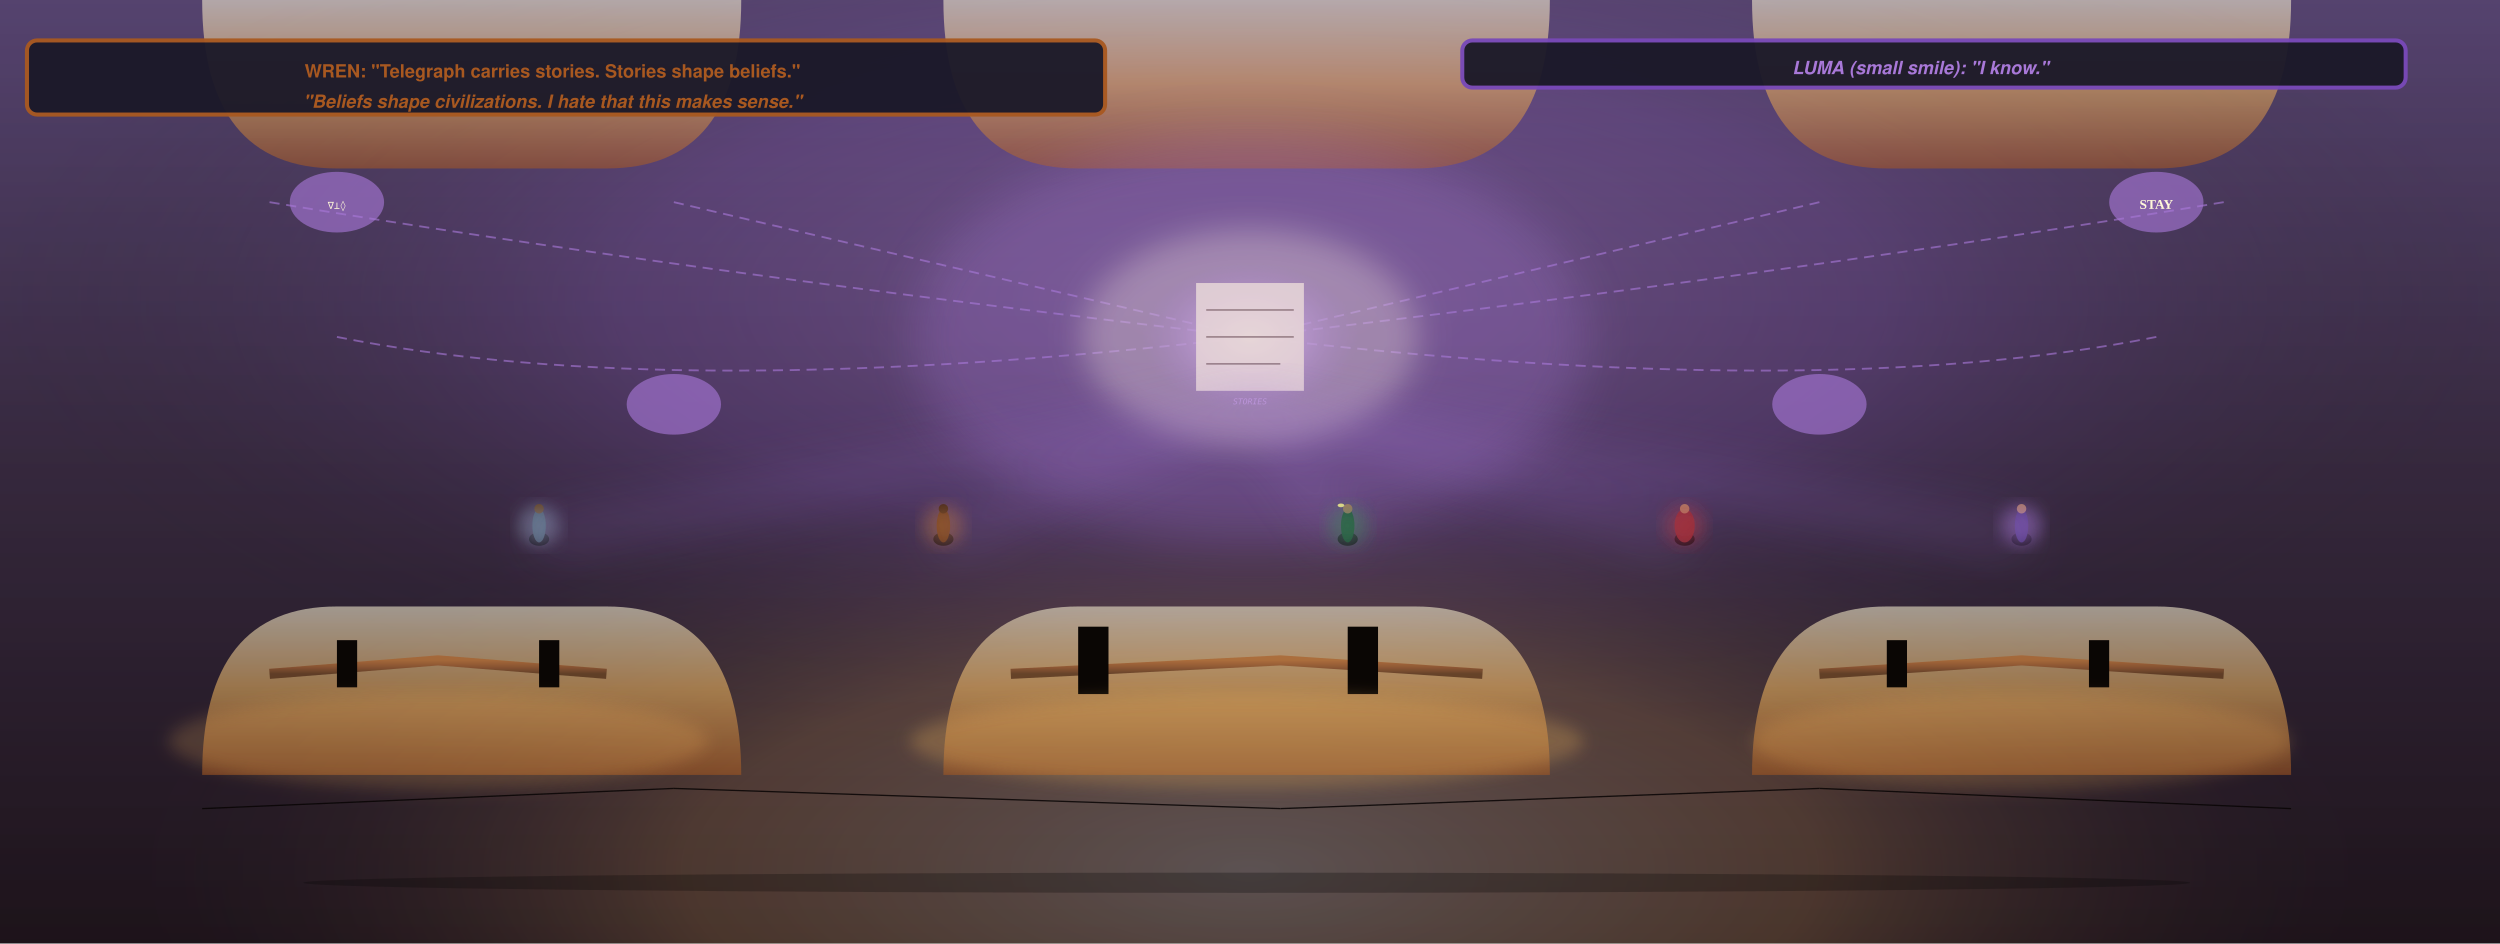
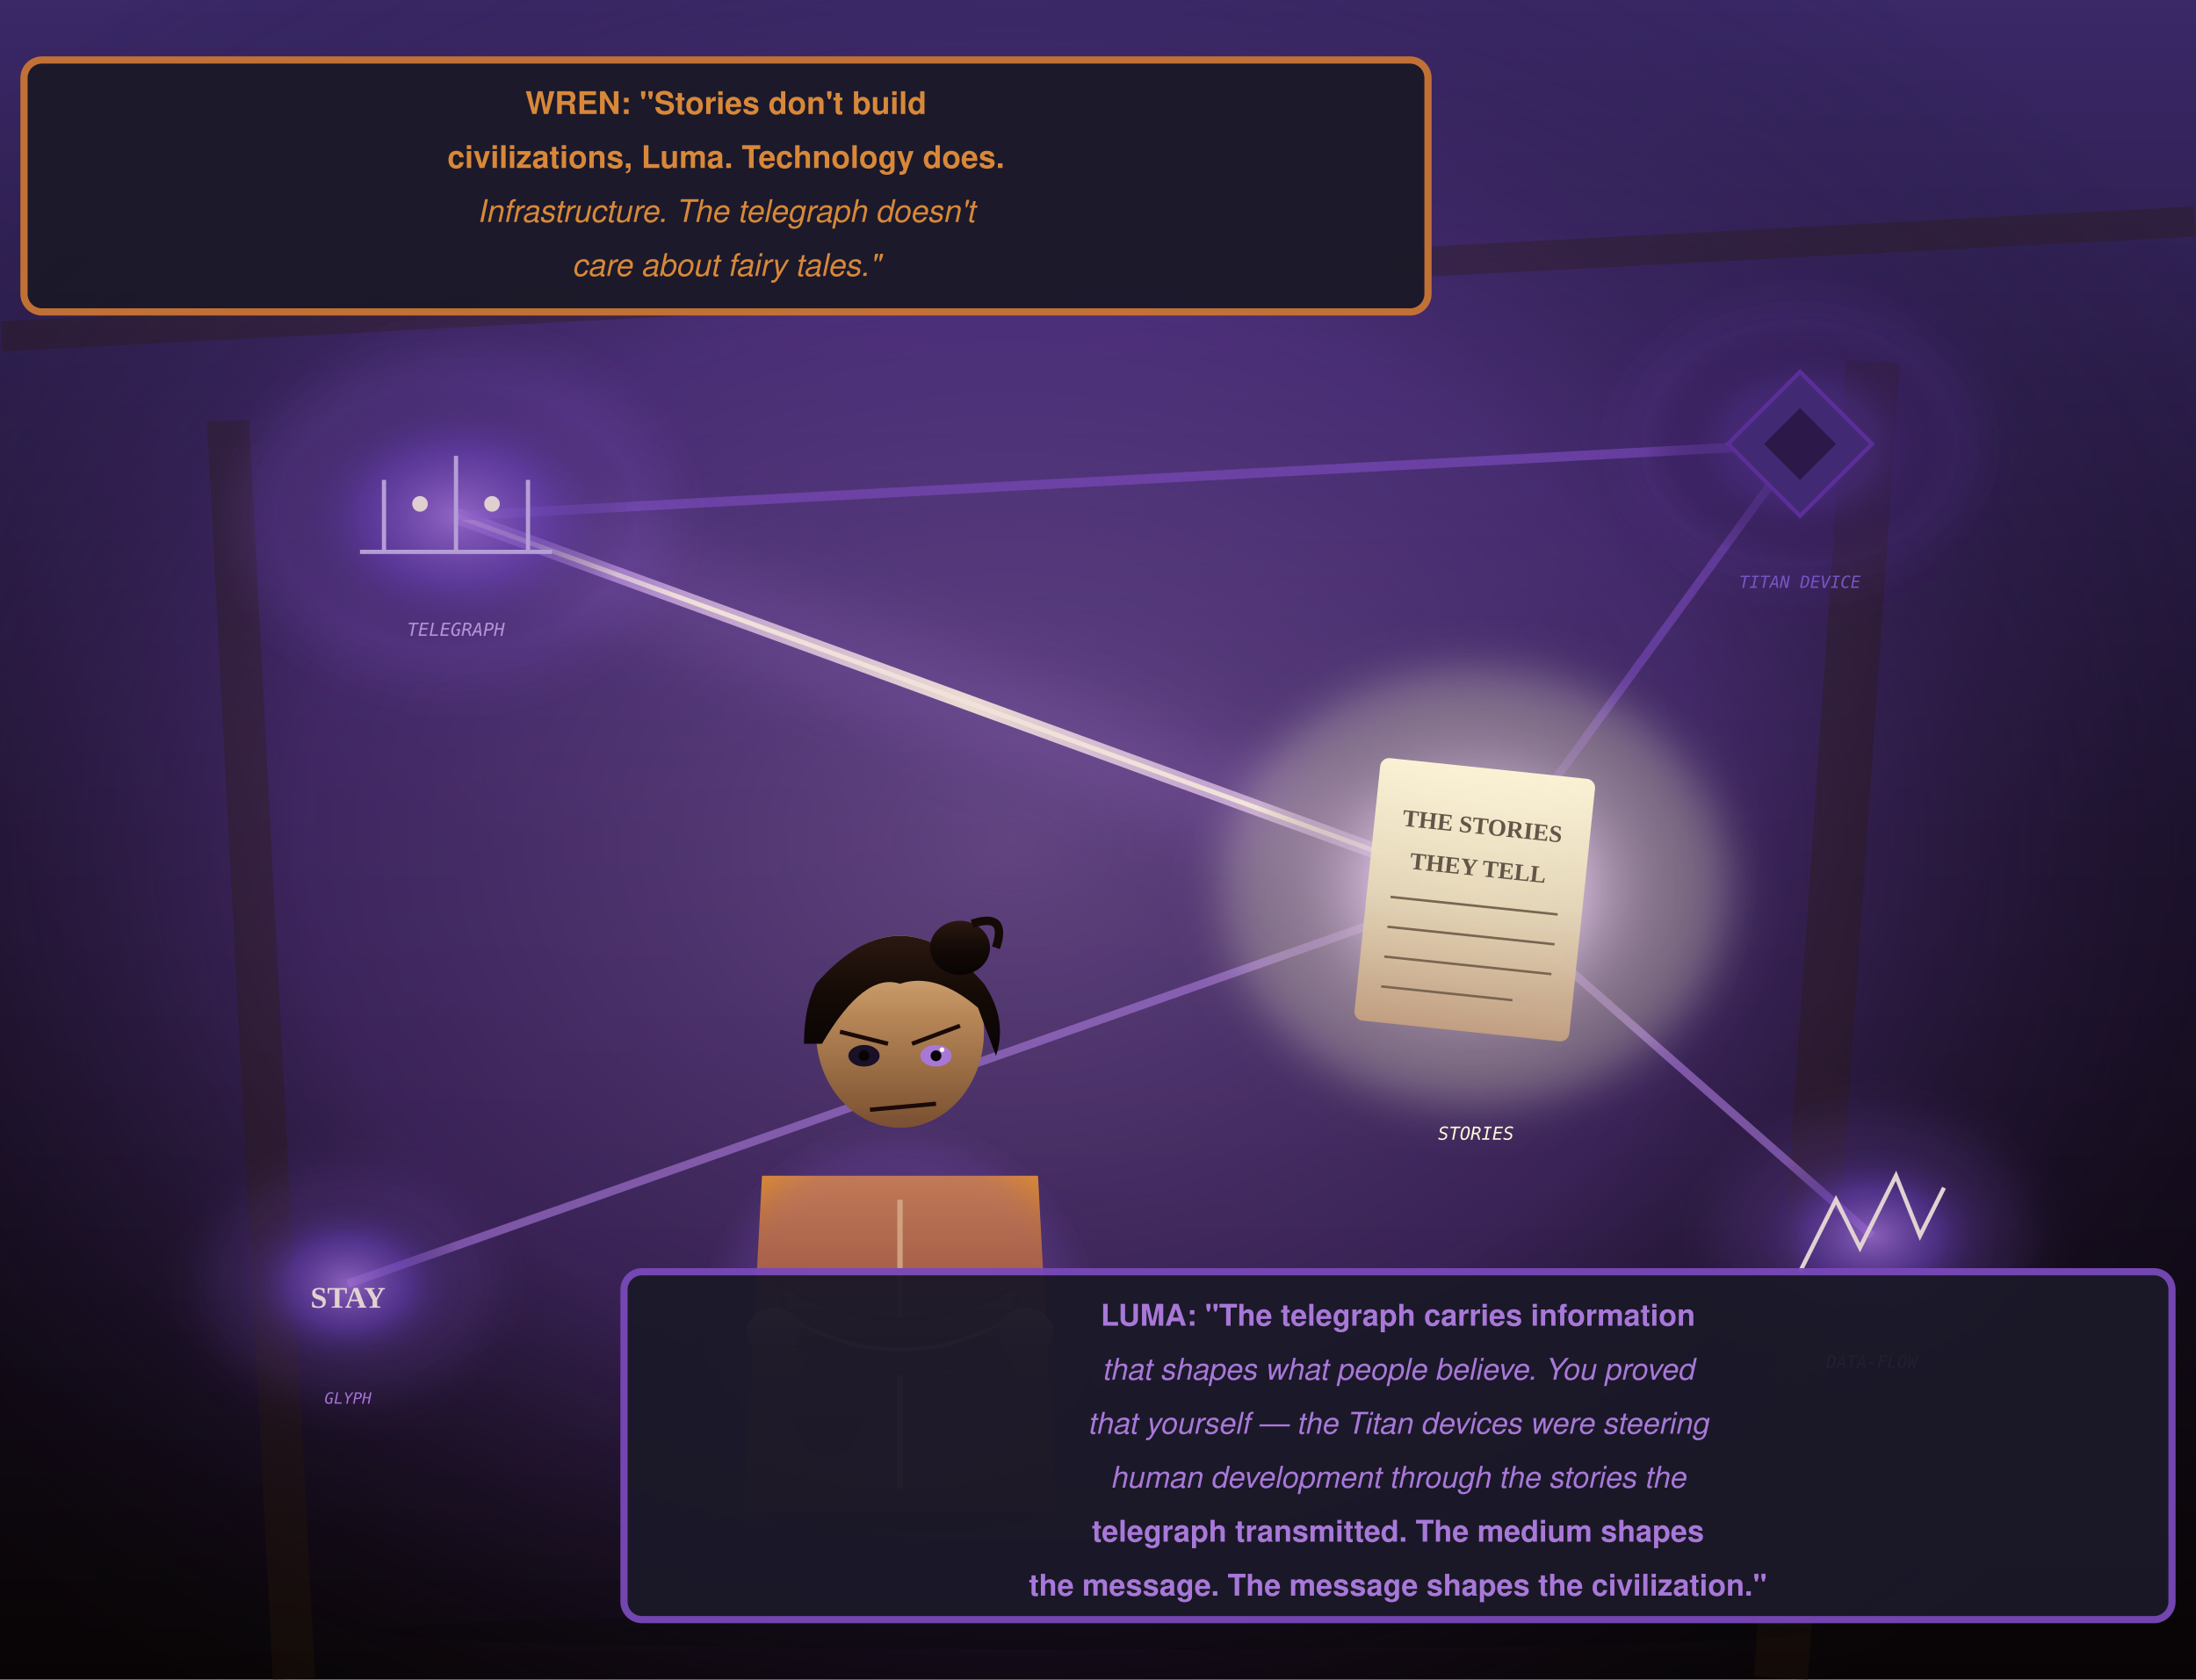
- <svg xmlns="http://www.w3.org/2000/svg" viewBox="0 0 742 280" width="742" height="280">
+ <svg xmlns="http://www.w3.org/2000/svg" viewBox="0 0 366 280" width="366" height="280">
  <defs>
-     <linearGradient id="bgCC3" x1="0" y1="0" x2="0" y2="1">
+     <linearGradient id="bgWP3" x1="0" y1="0" x2="0" y2="1">
      <stop offset="0" stop-color="#3a2868" />
      <stop offset="0.5" stop-color="#1a1028" />
      <stop offset="1" stop-color="#080404" />
    </linearGradient>
-     <radialGradient id="constellInsideCC3" cx="0.5" cy="0.32" r="0.5">
-       <stop offset="0" stop-color="#a878d8" stop-opacity="0.62" />
-       <stop offset="0.5" stop-color="#7848b8" stop-opacity="0.42" />
+     <radialGradient id="violetSpaceWP3" cx="0.46" cy="0.5" r="0.64">
+       <stop offset="0" stop-color="#a878d8" stop-opacity="0.5" />
+       <stop offset="0.5" stop-color="#7848b8" stop-opacity="0.38" />
      <stop offset="1" stop-color="#0a0a14" stop-opacity="0" />
    </radialGradient>
-     <radialGradient id="amberOutsideCC3" cx="0.5" cy="0.92" r="0.45">
-       <stop offset="0" stop-color="#fff8d8" stop-opacity="0.42" />
-       <stop offset="0.5" stop-color="#f4b860" stop-opacity="0.32" />
-       <stop offset="1" stop-color="#0a0a14" stop-opacity="0" />
+     <linearGradient id="suitWrenWP3" x1="0" y1="0" x2="0" y2="1">
+       <stop offset="0" stop-color="#d88838" />
+       <stop offset="0.4" stop-color="#a85820" />
+       <stop offset="1" stop-color="#5a2c10" />
+     </linearGradient>
+     <linearGradient id="hairWrenWP3" x1="0" y1="0" x2="0" y2="1">
+       <stop offset="0" stop-color="#2a1810" />
+       <stop offset="0.5" stop-color="#140a06" />
+       <stop offset="1" stop-color="#080404" />
+     </linearGradient>
+     <linearGradient id="skinWrenWP3" x1="0" y1="0" x2="0" y2="1">
+       <stop offset="0" stop-color="#e0b888" />
+       <stop offset="0.4" stop-color="#b88858" />
+       <stop offset="1" stop-color="#7a5030" />
+     </linearGradient>
+     <linearGradient id="paperWP3" x1="0" y1="0" x2="0" y2="1">
+       <stop offset="0" stop-color="#fff8d8" />
+       <stop offset="0.5" stop-color="#d8c8a8" />
+       <stop offset="1" stop-color="#a87858" />
+     </linearGradient>
+     <radialGradient id="pageNodeWP3" cx="0.5" cy="0.5" r="0.5">
+       <stop offset="0" stop-color="#fff8d8" stop-opacity="0.95" />
+       <stop offset="0.45" stop-color="#c8a8e0" stop-opacity="0.7" />
+       <stop offset="1" stop-color="#1a1028" stop-opacity="0" />
    </radialGradient>
-     <linearGradient id="stoneArchCC3" x1="0" y1="0" x2="0" y2="1">
-       <stop offset="0" stop-color="#7a6878" />
-       <stop offset="0.5" stop-color="#5a4858" />
-       <stop offset="1" stop-color="#3a2838" />
+     <radialGradient id="cacheNodeWP3" cx="0.5" cy="0.5" r="0.5">
+       <stop offset="0" stop-color="#a878d8" stop-opacity="0.82" />
+       <stop offset="0.5" stop-color="#5a38a8" stop-opacity="0.58" />
+       <stop offset="1" stop-color="#1a1028" stop-opacity="0" />
+     </radialGradient>
+     <radialGradient id="titanNodeWP3" cx="0.5" cy="0.5" r="0.5">
+       <stop offset="0" stop-color="#5a3098" stop-opacity="0.85" />
+       <stop offset="0.5" stop-color="#3a2868" stop-opacity="0.6" />
+       <stop offset="1" stop-color="#080404" stop-opacity="0" />
+     </radialGradient>
+     <linearGradient id="brightThreadWP3" x1="0" y1="0" x2="1" y2="0">
+       <stop offset="0" stop-color="#a878d8" stop-opacity="0.85" />
+       <stop offset="0.5" stop-color="#fff8d8" stop-opacity="0.98" />
+       <stop offset="1" stop-color="#a878d8" stop-opacity="0.85" />
    </linearGradient>
-     <linearGradient id="cityFarCC3" x1="0" y1="0" x2="0" y2="1">
-       <stop offset="0" stop-color="#a85820" />
-       <stop offset="0.5" stop-color="#7a3818" />
-       <stop offset="1" stop-color="#3a1808" />
-     </linearGradient>
-     <radialGradient id="centerNodeCC3" cx="0.5" cy="0.5" r="0.5">
-       <stop offset="0" stop-color="#fff8d8" stop-opacity="0.85" />
-       <stop offset="0.5" stop-color="#a878d8" stop-opacity="0.62" />
-       <stop offset="1" stop-color="#7848b8" stop-opacity="0" />
-     </radialGradient>
-     <linearGradient id="brassWindowCC3" x1="0" y1="0" x2="0" y2="1">
-       <stop offset="0" stop-color="#fff8d8" />
-       <stop offset="0.5" stop-color="#f4b860" />
-       <stop offset="1" stop-color="#a85820" />
-     </linearGradient>
-     <filter id="bloomCC3" x="-20%" y="-20%" width="140%" height="140%">
+     <filter id="bloomWP3" x="-20%" y="-20%" width="140%" height="140%">
      <feGaussianBlur stdDeviation="2.4" />
    </filter>
-     <filter id="strongGlowCC3" x="-25%" y="-25%" width="150%" height="150%">
-       <feGaussianBlur stdDeviation="4.4" />
+     <filter id="strongGlowWP3" x="-25%" y="-25%" width="150%" height="150%">
+       <feGaussianBlur stdDeviation="4" />
    </filter>
-     <filter id="megaGlowCC3" x="-30%" y="-30%" width="160%" height="160%">
-       <feGaussianBlur stdDeviation="7" />
+     <filter id="megaGlowWP3" x="-30%" y="-30%" width="160%" height="160%">
+       <feGaussianBlur stdDeviation="6.4" />
    </filter>
  </defs>
-   <rect width="742" height="280" fill="url(#bgCC3)" />
-   <rect width="742" height="280" fill="url(#constellInsideCC3)" />
-   <rect width="742" height="280" fill="url(#amberOutsideCC3)" />
-   <g>
-     <rect x="0" y="0" width="742" height="280" fill="url(#stoneArchCC3)" opacity="0.42" />
-     <path d="M 60 0 Q 60 50 100 50 L 180 50 Q 220 50 220 0 Z" fill="url(#brassWindowCC3)" opacity="0.55" />
-     <path d="M 280 0 Q 280 50 320 50 L 420 50 Q 460 50 460 0 Z" fill="url(#brassWindowCC3)" opacity="0.55" />
-     <path d="M 520 0 Q 520 50 560 50 L 640 50 Q 680 50 680 0 Z" fill="url(#brassWindowCC3)" opacity="0.55" />
-     <path d="M 60 230 Q 60 180 100 180 L 180 180 Q 220 180 220 230 Z" fill="url(#brassWindowCC3)" opacity="0.55" />
-     <path d="M 280 230 Q 280 180 320 180 L 420 180 Q 460 180 460 230 Z" fill="url(#brassWindowCC3)" opacity="0.55" />
-     <path d="M 520 230 Q 520 180 560 180 L 640 180 Q 680 180 680 230 Z" fill="url(#brassWindowCC3)" opacity="0.55" />
+   <rect width="366" height="280" fill="url(#bgWP3)" />
+   <rect width="366" height="280" fill="url(#violetSpaceWP3)" />
+   <g opacity="0.32">
+     <rect x="0" y="44" width="366" height="5" fill="#2a1808" transform="rotate(-3 183 46)" />
+     <rect x="300" y="60" width="9" height="220" fill="#2a1808" transform="rotate(4 304 170)" />
+     <rect x="40" y="70" width="7" height="210" fill="#2a1808" transform="rotate(-3 44 175)" />
  </g>
  <g>
-     <path d="M 80 200 L 130 196 L 180 200" stroke="url(#cityFarCC3)" stroke-width="3" fill="none" opacity="0.62" />
-     <rect x="100" y="190" width="6" height="14" fill="#0a0604" />
-     <rect x="160" y="190" width="6" height="14" fill="#0a0604" />
-     <path d="M 300 200 L 380 196 L 440 200" stroke="url(#cityFarCC3)" stroke-width="3" fill="none" opacity="0.62" />
-     <rect x="320" y="186" width="9" height="20" fill="#0a0604" />
-     <rect x="400" y="186" width="9" height="20" fill="#0a0604" />
-     <path d="M 540 200 L 600 196 L 660 200" stroke="url(#cityFarCC3)" stroke-width="3" fill="none" opacity="0.62" />
-     <rect x="560" y="190" width="6" height="14" fill="#0a0604" />
-     <rect x="620" y="190" width="6" height="14" fill="#0a0604" />
+     <line x1="76" y1="86" x2="246" y2="148" stroke="url(#brightThreadWP3)" stroke-width="2.6" opacity="0.97" />
+     <line x1="76" y1="86" x2="246" y2="148" stroke="#fff8d8" stroke-width="0.8" opacity="0.97" />
+     <line x1="300" y1="74" x2="76" y2="86" stroke="#7848b8" stroke-width="1.6" opacity="0.7" />
+     <line x1="300" y1="74" x2="246" y2="148" stroke="#7848b8" stroke-width="1.4" opacity="0.62" />
+     <line x1="312" y1="206" x2="246" y2="148" stroke="#a878d8" stroke-width="1.4" opacity="0.62" />
+     <line x1="58" y1="214" x2="246" y2="148" stroke="#a878d8" stroke-width="1.4" opacity="0.62" />
  </g>
-   <g opacity="0.62" filter="url(#bloomCC3)">
-     <ellipse cx="130" cy="220" rx="80" ry="14" fill="#f4b860" opacity="0.32" />
-     <ellipse cx="370" cy="220" rx="100" ry="14" fill="#f4b860" opacity="0.42" />
-     <ellipse cx="600" cy="220" rx="80" ry="14" fill="#f4b860" opacity="0.32" />
-   </g>
-   <g opacity="0.62" stroke="#a878d8" stroke-width="0.55" fill="none" stroke-dasharray="3,2">
-     <path d="M 80 60 Q 200 80 371 100" />
-     <path d="M 660 60 Q 540 80 371 100" />
-     <path d="M 100 100 Q 200 120 371 100" />
-     <path d="M 640 100 Q 540 120 371 100" />
-     <path d="M 200 60 L 371 100" />
-     <path d="M 540 60 L 371 100" />
+   <g opacity="0.6" filter="url(#megaGlowWP3)">
+     <line x1="76" y1="86" x2="246" y2="148" stroke="#a878d8" stroke-width="11" opacity="0.45" />
  </g>
  <g>
-     <ellipse cx="100" cy="60" rx="14" ry="9" fill="#a878d8" opacity="0.62" />
-     <text x="100" y="62" text-anchor="middle" font-family="monospace" font-size="3" fill="#fff8d8">∇⊥◊</text>
-     <ellipse cx="640" cy="60" rx="14" ry="9" fill="#a878d8" opacity="0.62" />
-     <text x="640" y="62" text-anchor="middle" font-family="Times New Roman, serif" font-size="4" fill="#fff8d8" font-weight="700">STAY</text>
-     <ellipse cx="200" cy="120" rx="14" ry="9" fill="#a878d8" opacity="0.62" />
-     <ellipse cx="540" cy="120" rx="14" ry="9" fill="#a878d8" opacity="0.62" />
-     <ellipse cx="371" cy="100" rx="32" ry="22" fill="url(#centerNodeCC3)" />
-     <rect x="355" y="84" width="32" height="32" fill="#fff8d8" opacity="0.85" />
-     <line x1="358" y1="92" x2="384" y2="92" stroke="#3a2010" stroke-width="0.4" />
-     <line x1="358" y1="100" x2="384" y2="100" stroke="#3a2010" stroke-width="0.4" />
-     <line x1="358" y1="108" x2="380" y2="108" stroke="#3a2010" stroke-width="0.4" />
-     <text x="371" y="120" text-anchor="middle" font-family="monospace" font-size="2.4" fill="#a878d8" font-style="italic">STORIES</text>
+     <ellipse cx="76" cy="86" rx="30" ry="22" fill="url(#cacheNodeWP3)" />
+     <line x1="60" y1="92" x2="92" y2="92" stroke="#c8b8e0" stroke-width="0.7" />
+     <line x1="64" y1="80" x2="64" y2="92" stroke="#c8b8e0" stroke-width="0.7" />
+     <line x1="76" y1="76" x2="76" y2="92" stroke="#c8b8e0" stroke-width="0.7" />
+     <line x1="88" y1="80" x2="88" y2="92" stroke="#c8b8e0" stroke-width="0.7" />
+     <circle cx="70" cy="84" r="1.3" fill="#fff8d8" />
+     <circle cx="82" cy="84" r="1.3" fill="#fff8d8" />
+     <text x="76" y="106" text-anchor="middle" font-family="monospace" font-size="3" fill="#c8a8e0" font-style="italic">TELEGRAPH</text>
  </g>
-   <g opacity="0.85" filter="url(#strongGlowCC3)">
-     <ellipse cx="371" cy="100" rx="50" ry="32" fill="#fff8d8" opacity="0.42" />
-   </g>
-   <g opacity="0.62" filter="url(#megaGlowCC3)">
-     <ellipse cx="371" cy="100" rx="100" ry="60" fill="#a878d8" opacity="0.42" />
+   <g opacity="0.6" filter="url(#strongGlowWP3)">
+     <ellipse cx="76" cy="86" rx="36" ry="28" fill="#7848b8" opacity="0.4" />
  </g>
  <g>
-     <ellipse cx="160" cy="160" rx="3" ry="2" fill="#040202" opacity="0.62" />
-     <ellipse cx="160" cy="156" rx="2" ry="5" fill="#3a4858" />
-     <circle cx="160" cy="151" r="1.4" fill="#5a3818" />
+     <ellipse cx="300" cy="74" rx="26" ry="20" fill="url(#titanNodeWP3)" />
+     <path d="M 288 74 L 300 62 L 312 74 L 300 86 Z" fill="#3a2868" stroke="#5a3098" stroke-width="0.7" />
+     <path d="M 294 74 L 300 68 L 306 74 L 300 80 Z" fill="#1a1028" opacity="0.85" />
+     <text x="300" y="98" text-anchor="middle" font-family="monospace" font-size="2.8" fill="#7a5ac8" font-style="italic">TITAN DEVICE</text>
  </g>
-   <g opacity="0.85" filter="url(#bloomCC3)">
-     <circle cx="160" cy="156" r="6" fill="#a8c0e0" opacity="0.42" />
+   <g opacity="0.55" filter="url(#strongGlowWP3)">
+     <ellipse cx="300" cy="74" rx="30" ry="24" fill="#5a3098" opacity="0.42" />
  </g>
  <g>
-     <ellipse cx="280" cy="160" rx="3" ry="2" fill="#040202" opacity="0.62" />
-     <ellipse cx="280" cy="156" rx="2" ry="5" fill="#5a3018" />
-     <circle cx="280" cy="151" r="1.4" fill="#3a2010" />
+     <ellipse cx="312" cy="206" rx="22" ry="16" fill="url(#cacheNodeWP3)" />
+     <path d="M 300 212 L 306 200 L 310 208 L 316 196 L 320 206 L 324 198" stroke="#fff8d8" stroke-width="0.7" fill="none" />
+     <text x="312" y="228" text-anchor="middle" font-family="monospace" font-size="2.8" fill="#c8a8e0" font-style="italic">DATA-FLOW</text>
  </g>
-   <g opacity="0.85" filter="url(#bloomCC3)">
-     <circle cx="280" cy="156" r="6" fill="#d88838" opacity="0.42" />
+   <g opacity="0.55" filter="url(#strongGlowWP3)">
+     <ellipse cx="312" cy="206" rx="26" ry="20" fill="#7848b8" opacity="0.4" />
  </g>
  <g>
-     <ellipse cx="400" cy="160" rx="3" ry="2" fill="#040202" opacity="0.62" />
-     <ellipse cx="400" cy="156" rx="2" ry="5" fill="#1a4830" />
-     <circle cx="400" cy="151" r="1.4" fill="#a87858" />
-     <ellipse cx="398" cy="150" rx="1" ry="0.55" fill="#fff088" />
+     <ellipse cx="58" cy="214" rx="20" ry="15" fill="url(#cacheNodeWP3)" />
+     <text x="58" y="218" text-anchor="middle" font-family="Times New Roman, serif" font-size="5" fill="#fff8d8" font-weight="700">STAY</text>
+     <text x="58" y="234" text-anchor="middle" font-family="monospace" font-size="2.6" fill="#a878d8" font-style="italic">GLYPH</text>
  </g>
-   <g opacity="0.85" filter="url(#bloomCC3)">
-     <circle cx="400" cy="156" r="6" fill="#3a8858" opacity="0.55" />
+   <g opacity="0.55" filter="url(#strongGlowWP3)">
+     <ellipse cx="58" cy="214" rx="24" ry="19" fill="#7848b8" opacity="0.4" />
  </g>
  <g>
-     <ellipse cx="500" cy="160" rx="3" ry="2" fill="#040202" opacity="0.62" />
-     <ellipse cx="500" cy="156" rx="3" ry="5" fill="#7a2530" />
-     <circle cx="500" cy="151" r="1.4" fill="#a87858" />
+     <ellipse cx="246" cy="148" rx="40" ry="34" fill="url(#pageNodeWP3)" />
+     <g transform="rotate(6 246 148)">
+       <rect x="228" y="128" width="36" height="44" rx="1.5" fill="url(#paperWP3)" opacity="0.95" />
+       <text x="246" y="139" text-anchor="middle" font-family="Times New Roman, serif" font-size="4" fill="#1a0a04" font-weight="700">THE STORIES</text>
+       <text x="246" y="146" text-anchor="middle" font-family="Times New Roman, serif" font-size="4" fill="#1a0a04" font-weight="700">THEY TELL</text>
+       <line x1="232" y1="151" x2="260" y2="151" stroke="#3a2010" stroke-width="0.4" />
+       <line x1="232" y1="156" x2="260" y2="156" stroke="#3a2010" stroke-width="0.4" />
+       <line x1="232" y1="161" x2="260" y2="161" stroke="#3a2010" stroke-width="0.4" />
+       <line x1="232" y1="166" x2="254" y2="166" stroke="#3a2010" stroke-width="0.4" />
+     </g>
+     <text x="246" y="190" text-anchor="middle" font-family="monospace" font-size="3" fill="#fff8d8" font-style="italic">STORIES</text>
  </g>
-   <g opacity="0.85" filter="url(#bloomCC3)">
-     <circle cx="500" cy="156" r="6" fill="#d83838" opacity="0.42" />
+   <g opacity="0.8" filter="url(#strongGlowWP3)">
+     <ellipse cx="246" cy="148" rx="42" ry="36" fill="#fff8d8" opacity="0.4" />
  </g>
  <g>
-     <ellipse cx="600" cy="160" rx="3" ry="2" fill="#040202" opacity="0.62" />
-     <ellipse cx="600" cy="156" rx="2" ry="5" fill="#3a2868" />
-     <circle cx="600" cy="151" r="1.4" fill="#a87858" />
+     <ellipse cx="150" cy="252" rx="24" ry="3.5" fill="#040202" opacity="0.6" />
+     <ellipse cx="150" cy="222" rx="23" ry="23" fill="url(#suitWrenWP3)" />
+     <path d="M 127 196 L 173 196 L 176 252 L 124 252 Z" fill="url(#suitWrenWP3)" />
+     <line x1="150" y1="200" x2="150" y2="248" stroke="#f0c878" stroke-width="0.9" opacity="0.85" />
+     <line x1="134" y1="212" x2="166" y2="212" stroke="#a878d8" stroke-width="0.7" opacity="0.7" />
+     <path d="M 130 224 Q 150 230 170 224" stroke="#c8a8e0" stroke-width="0.6" fill="none" opacity="0.6" />
+     <ellipse cx="138" cy="234" rx="6" ry="9" fill="#2a1808" opacity="0.45" />
+     <ellipse cx="164" cy="230" rx="5" ry="7" fill="#2a1808" opacity="0.4" />
+     <path d="M 130 214 Q 150 226 170 214 L 168 224 Q 150 234 132 224 Z" fill="url(#suitWrenWP3)" stroke="#7a4020" stroke-width="0.6" />
+     <path d="M 132 220 Q 150 230 168 220" stroke="#f0c878" stroke-width="0.7" fill="none" opacity="0.7" />
+     <ellipse cx="129" cy="222" rx="4.5" ry="4" fill="url(#skinWrenWP3)" />
+     <ellipse cx="171" cy="222" rx="4.5" ry="4" fill="url(#skinWrenWP3)" />
+     <ellipse cx="150" cy="172" rx="14" ry="16" fill="url(#skinWrenWP3)" />
+     <path d="M 136 164 Q 150 148 164 164 Q 168 170 166 176 L 163 168 Q 156 162 150 164 Q 144 162 137 174 L 134 174 Q 134 168 136 164 Z" fill="url(#hairWrenWP3)" />
+     <ellipse cx="160" cy="158" rx="5" ry="4.5" fill="url(#hairWrenWP3)" />
+     <path d="M 162 154 Q 168 152 166 158" stroke="#140a06" stroke-width="1.4" fill="none" />
+     <path d="M 140 172 L 148 174" stroke="#1a0a08" stroke-width="0.7" />
+     <path d="M 152 174 L 160 171" stroke="#1a0a08" stroke-width="0.7" />
+     <ellipse cx="144" cy="176" rx="2.6" ry="1.8" fill="#1a1028" />
+     <ellipse cx="156" cy="176" rx="2.6" ry="1.8" fill="#a878d8" />
+     <circle cx="144" cy="176" r="0.9" fill="#080404" />
+     <circle cx="156" cy="176" r="0.9" fill="#080404" />
+     <circle cx="157" cy="175" r="0.4" fill="#fff8d8" />
+     <path d="M 145 185 L 156 184" stroke="#1a0a08" stroke-width="0.7" fill="none" />
  </g>
-   <g opacity="0.85" filter="url(#bloomCC3)">
-     <circle cx="600" cy="156" r="6" fill="#a878d8" opacity="0.55" />
+   <g opacity="0.7" filter="url(#bloomWP3)">
+     <ellipse cx="150" cy="220" rx="30" ry="30" fill="#7848b8" opacity="0.34" />
  </g>
-   <g opacity="0.55" filter="url(#megaGlowCC3)">
-     <line x1="160" y1="160" x2="371" y2="120" stroke="#a878d8" stroke-width="11" opacity="0.32" />
-     <line x1="280" y1="160" x2="371" y2="120" stroke="#a878d8" stroke-width="11" opacity="0.32" />
-     <line x1="400" y1="160" x2="371" y2="120" stroke="#a878d8" stroke-width="11" opacity="0.32" />
-     <line x1="500" y1="160" x2="371" y2="120" stroke="#a878d8" stroke-width="11" opacity="0.32" />
-     <line x1="600" y1="160" x2="371" y2="120" stroke="#a878d8" stroke-width="11" opacity="0.32" />
+   <g opacity="0.6">
+     <ellipse cx="183" cy="272" rx="120" ry="3" fill="#040202" opacity="0.4" />
  </g>
-   <g opacity="0.85" stroke="#080404" stroke-width="0.4">
-     <line x1="60" y1="240" x2="200" y2="234" />
-     <line x1="200" y1="234" x2="380" y2="240" />
-     <line x1="380" y1="240" x2="540" y2="234" />
-     <line x1="540" y1="234" x2="680" y2="240" />
+   <g transform="translate(8,10)">
+     <rect x="-4" y="0" width="234" height="42" rx="3" fill="#1a1828" opacity="0.95" stroke="#c87533" stroke-width="1.2" />
+     <text x="113" y="9" text-anchor="middle" font-family="Helvetica Neue, Helvetica, Arial, sans-serif" font-size="5.2" fill="#d88838" font-weight="700">WREN: "Stories don't build</text>
+     <text x="113" y="18" text-anchor="middle" font-family="Helvetica Neue, Helvetica, Arial, sans-serif" font-size="5.2" fill="#d88838" font-weight="700">civilizations, Luma. Technology does.</text>
+     <text x="113" y="27" text-anchor="middle" font-family="Helvetica Neue, Helvetica, Arial, sans-serif" font-size="5.2" fill="#d88838" font-style="italic">Infrastructure. The telegraph doesn't</text>
+     <text x="113" y="36" text-anchor="middle" font-family="Helvetica Neue, Helvetica, Arial, sans-serif" font-size="5.2" fill="#d88838" font-style="italic">care about fairy tales."</text>
  </g>
-   <g opacity="0.65">
-     <ellipse cx="370" cy="262" rx="280" ry="3" fill="#040202" opacity="0.42" />
-   </g>
-   <g transform="translate(14,12)">
-     <rect x="-6" y="0" width="320" height="22" rx="3" fill="#1a1828" opacity="0.95" stroke="#a85820" stroke-width="1.2" />
-     <text x="150" y="11" text-anchor="middle" font-family="Helvetica Neue, Helvetica, Arial, sans-serif" font-size="5.4" fill="#a85820" font-weight="700">WREN: "Telegraph carries stories. Stories shape beliefs."</text>
-     <text x="150" y="20" text-anchor="middle" font-family="Helvetica Neue, Helvetica, Arial, sans-serif" font-size="5.4" fill="#a85820" font-style="italic" font-weight="700">"Beliefs shape civilizations. I hate that this makes sense."</text>
-   </g>
-   <g transform="translate(440,12)">
-     <rect x="-6" y="0" width="280" height="14" rx="3" fill="#1a1828" opacity="0.95" stroke="#7848b8" stroke-width="1.2" />
-     <text x="130" y="10" text-anchor="middle" font-family="Helvetica Neue, Helvetica, Arial, sans-serif" font-size="5.4" fill="#a878d8" font-style="italic" font-weight="700">LUMA (small smile): "I know."</text>
+   <g transform="translate(108,212)">
+     <rect x="-4" y="0" width="258" height="58" rx="3" fill="#1a1828" opacity="0.95" stroke="#7848b8" stroke-width="1.2" />
+     <text x="125" y="9" text-anchor="middle" font-family="Helvetica Neue, Helvetica, Arial, sans-serif" font-size="5" fill="#a878d8" font-weight="700">LUMA: "The telegraph carries information</text>
+     <text x="125" y="18" text-anchor="middle" font-family="Helvetica Neue, Helvetica, Arial, sans-serif" font-size="5" fill="#a878d8" font-style="italic">that shapes what people believe. You proved</text>
+     <text x="125" y="27" text-anchor="middle" font-family="Helvetica Neue, Helvetica, Arial, sans-serif" font-size="5" fill="#a878d8" font-style="italic">that yourself — the Titan devices were steering</text>
+     <text x="125" y="36" text-anchor="middle" font-family="Helvetica Neue, Helvetica, Arial, sans-serif" font-size="5" fill="#a878d8" font-style="italic">human development through the stories the</text>
+     <text x="125" y="45" text-anchor="middle" font-family="Helvetica Neue, Helvetica, Arial, sans-serif" font-size="5" fill="#a878d8" font-weight="700">telegraph transmitted. The medium shapes</text>
+     <text x="125" y="54" text-anchor="middle" font-family="Helvetica Neue, Helvetica, Arial, sans-serif" font-size="5" fill="#a878d8" font-weight="700">the message. The message shapes the civilization."</text>
  </g>
</svg>
